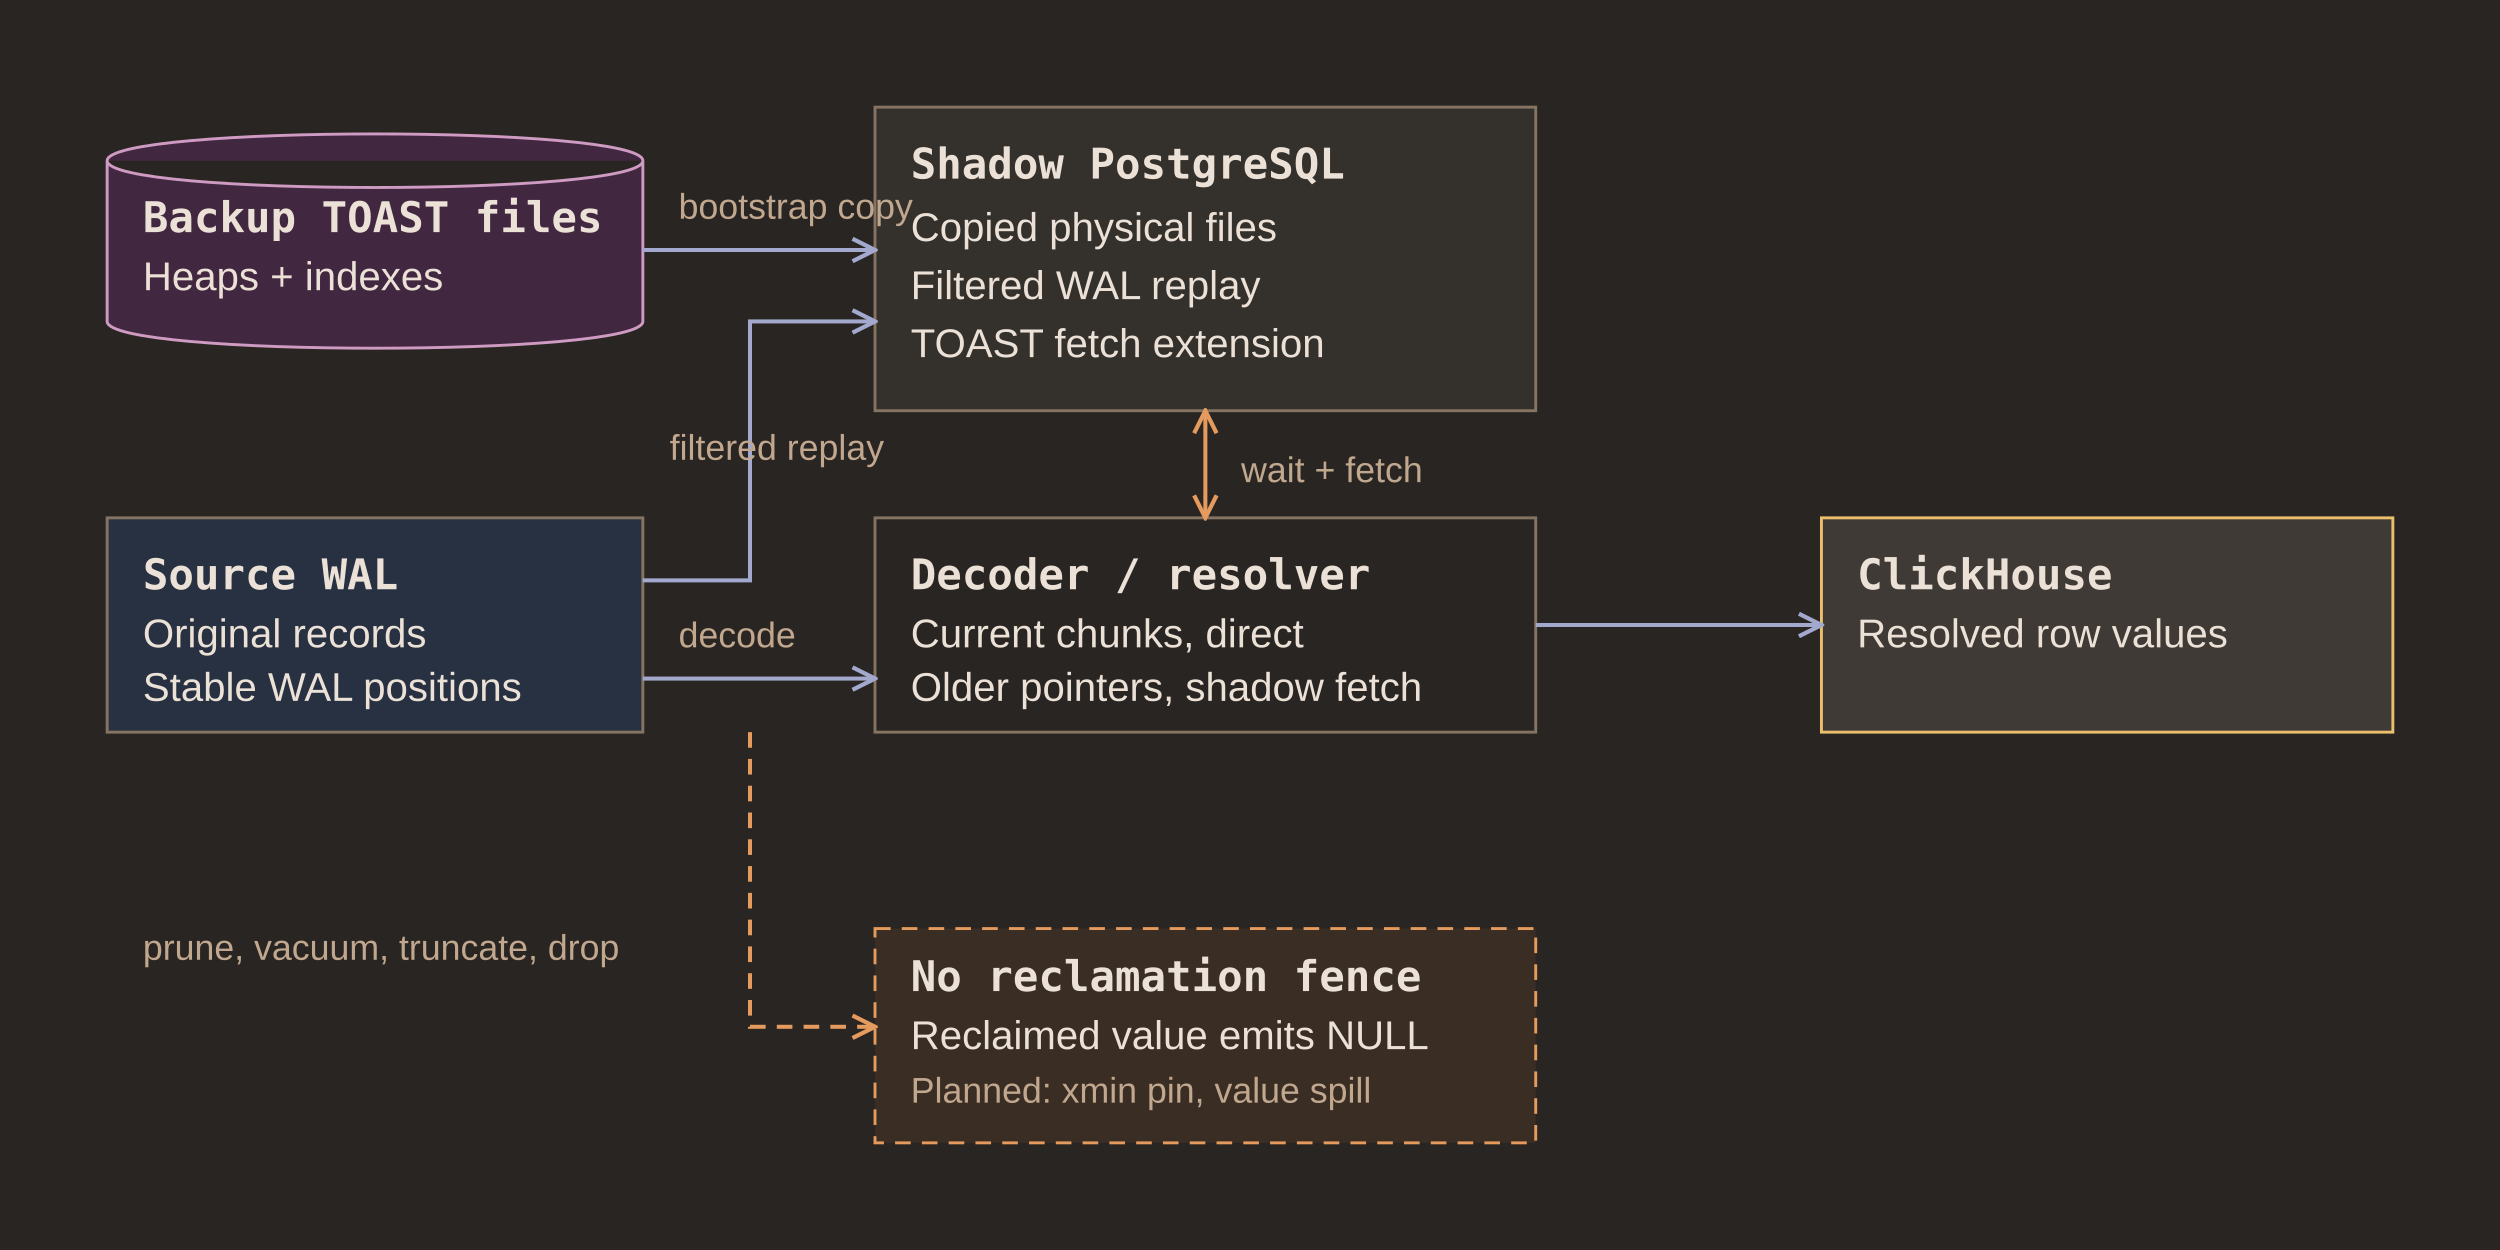
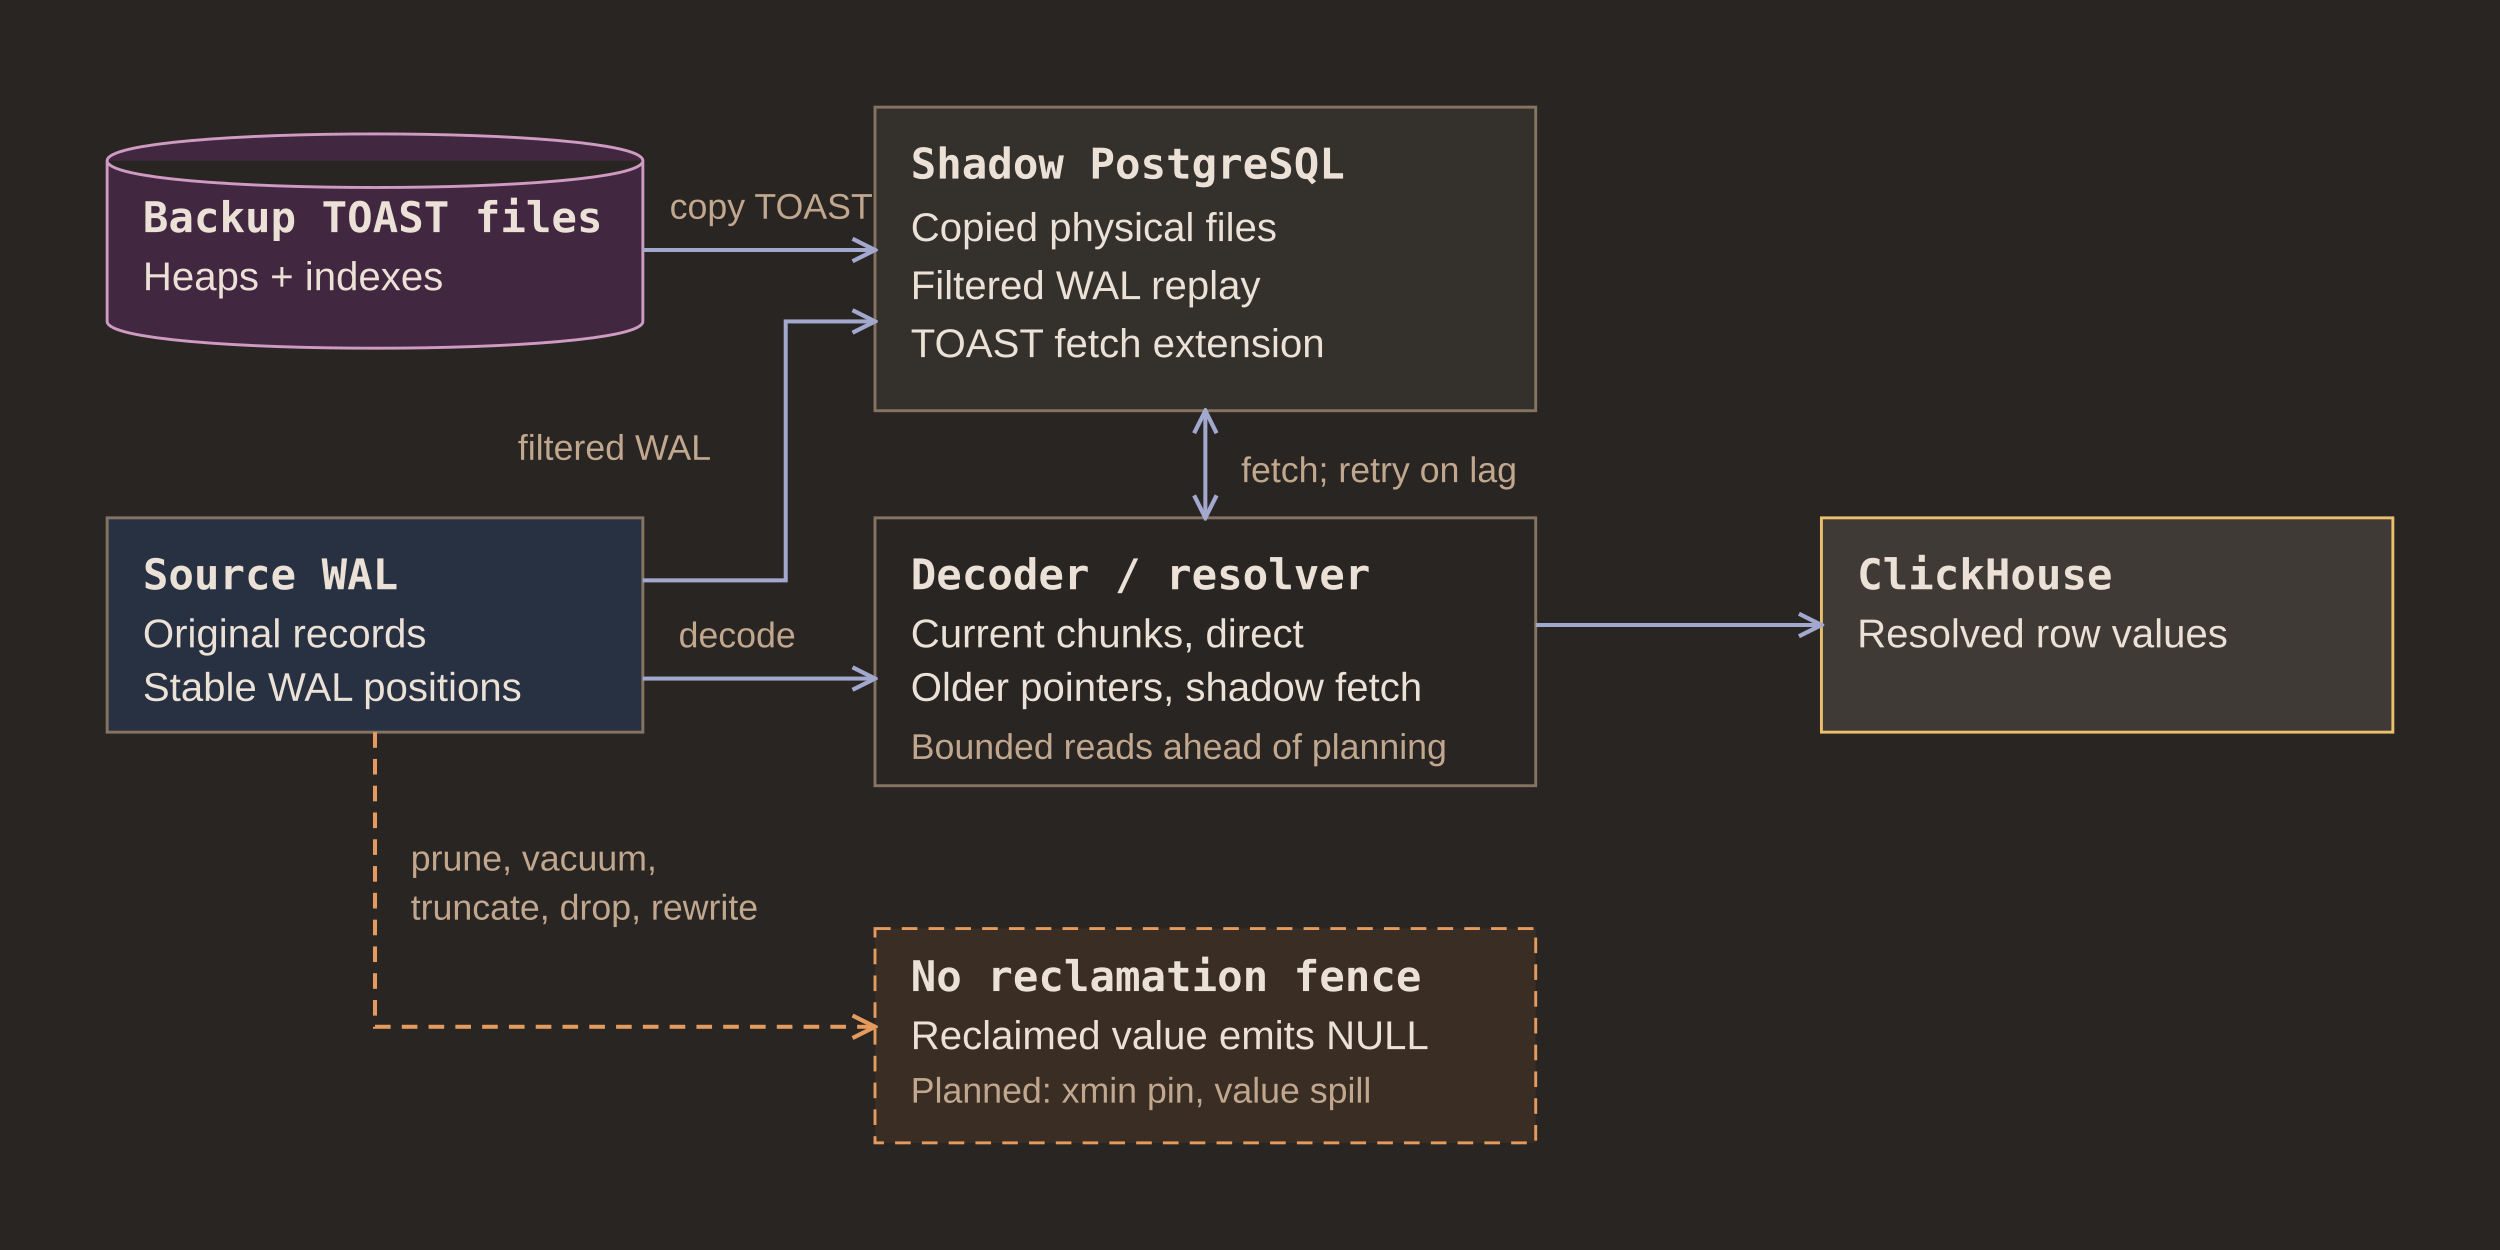
<svg xmlns="http://www.w3.org/2000/svg" width="1120" height="560" viewBox="0 0 1120 560" role="img" aria-labelledby="title desc">
  <defs>
    <marker id="data" viewBox="0 0 10 10" refX="9" refY="5" markerWidth="7" markerHeight="7" orient="auto-start-reverse">
      <path d="M 1 1 L 9 5 L 1 9" fill="none" stroke="#A3A9CE" stroke-width="1.5" />
    </marker>
    <marker id="control" viewBox="0 0 10 10" refX="9" refY="5" markerWidth="7" markerHeight="7" orient="auto-start-reverse">
      <path d="M 1 1 L 9 5 L 1 9" fill="none" stroke="#E49B5D" stroke-width="1.5" />
    </marker>
  </defs>
  <style>
    text { font-family: Arial, Helvetica, sans-serif; font-size: 18px; fill: #ECE1D7; }
    .name { font-family: monospace; font-size: 19px; font-weight: 600; }
    .label { font-size: 16px; fill: #C1A78E; }
  </style>
  <rect width="1120" height="560" fill="#292522" />
  <path d="M 48 72 C 48 56 288 56 288 72 V 144 C 288 160 48 160 48 144 Z M 48 72 C 48 88 288 88 288 72" fill="#422741" stroke="#CF9BC2" stroke-width="1.3" />
  <text x="64" y="104" class="name">Backup TOAST files</text>
  <text x="64" y="130">Heaps + indexes</text>
  <rect x="48" y="232" width="240" height="96" fill="#273142" stroke="#867462" stroke-width="1.3" />
  <text x="64" y="264" class="name">Source WAL</text>
  <text x="64" y="290">Original records</text>
  <text x="64" y="314">Stable WAL positions</text>
  <rect x="392" y="48" width="296" height="136" fill="#34302C" stroke="#867462" stroke-width="1.3" />
  <text x="408" y="80" class="name">Shadow PostgreSQL</text>
  <text x="408" y="108">Copied physical files</text>
  <text x="408" y="134">Filtered WAL replay</text>
  <text x="408" y="160">TOAST fetch extension</text>
-   <rect x="392" y="232" width="296" height="96" fill="#292522" stroke="#867462" stroke-width="1.3" />
+   <rect x="392" y="232" width="296" height="120" fill="#292522" stroke="#867462" stroke-width="1.3" />
  <text x="408" y="264" class="name">Decoder / resolver</text>
  <text x="408" y="290">Current chunks, direct</text>
  <text x="408" y="314">Older pointers, shadow fetch</text>
+   <text x="408" y="340" class="label">Bounded reads ahead of planning</text>
  <rect x="816" y="232" width="256" height="96" fill="#403A36" stroke="#EBC06D" stroke-width="1.3" />
  <text x="832" y="264" class="name">ClickHouse</text>
  <text x="832" y="290">Resolved row values</text>
  <path d="M 288 112 H 392" fill="none" stroke="#A3A9CE" stroke-width="1.8" marker-end="url(#data)" />
-   <text x="304" y="98" class="label">bootstrap copy</text>
-   <path d="M 288 260 H 336 V 144 H 392" fill="none" stroke="#A3A9CE" stroke-width="1.8" marker-end="url(#data)" />
-   <text x="300" y="206" class="label">filtered replay</text>
+   <text x="300" y="98" class="label">copy TOAST</text>
+   <path d="M 288 260 H 352 V 144 H 392" fill="none" stroke="#A3A9CE" stroke-width="1.8" marker-end="url(#data)" />
+   <text x="232" y="206" class="label">filtered WAL</text>
  <path d="M 288 304 H 392" fill="none" stroke="#A3A9CE" stroke-width="1.8" marker-end="url(#data)" />
  <text x="304" y="290" class="label">decode</text>
-   <path d="M 540 232 V 184" fill="none" stroke="#E49B5D" stroke-width="1.8" marker-end="url(#control)" marker-start="url(#control)" />
-   <text x="556" y="216" class="label">wait + fetch</text>
+   <path d="M 540 232 V 184" fill="none" stroke="#A3A9CE" stroke-width="1.8" marker-end="url(#data)" marker-start="url(#data)" />
+   <text x="556" y="216" class="label">fetch; retry on lag</text>
  <path d="M 688 280 H 816" fill="none" stroke="#A3A9CE" stroke-width="1.8" marker-end="url(#data)" />
  <rect x="392" y="416" width="296" height="96" fill="#392D24" stroke="#E49B5D" stroke-width="1.3" stroke-dasharray="7 5" />
  <text x="408" y="444" class="name">No reclamation fence</text>
  <text x="408" y="470">Reclaimed value emits NULL</text>
  <text x="408" y="494" class="label">Planned: xmin pin, value spill</text>
-   <path d="M 336 328 V 460 H 392" fill="none" stroke="#E49B5D" stroke-width="1.8" stroke-dasharray="7 5" marker-end="url(#control)" />
-   <text x="64" y="430" class="label">prune, vacuum, truncate, drop</text>
+   <path d="M 168 328 V 460 H 392" fill="none" stroke="#E49B5D" stroke-width="1.8" stroke-dasharray="7 5" marker-end="url(#control)" />
+   <text x="184" y="390" class="label">prune, vacuum,</text>
+   <text x="184" y="412" class="label">truncate, drop, rewrite</text>
</svg>
